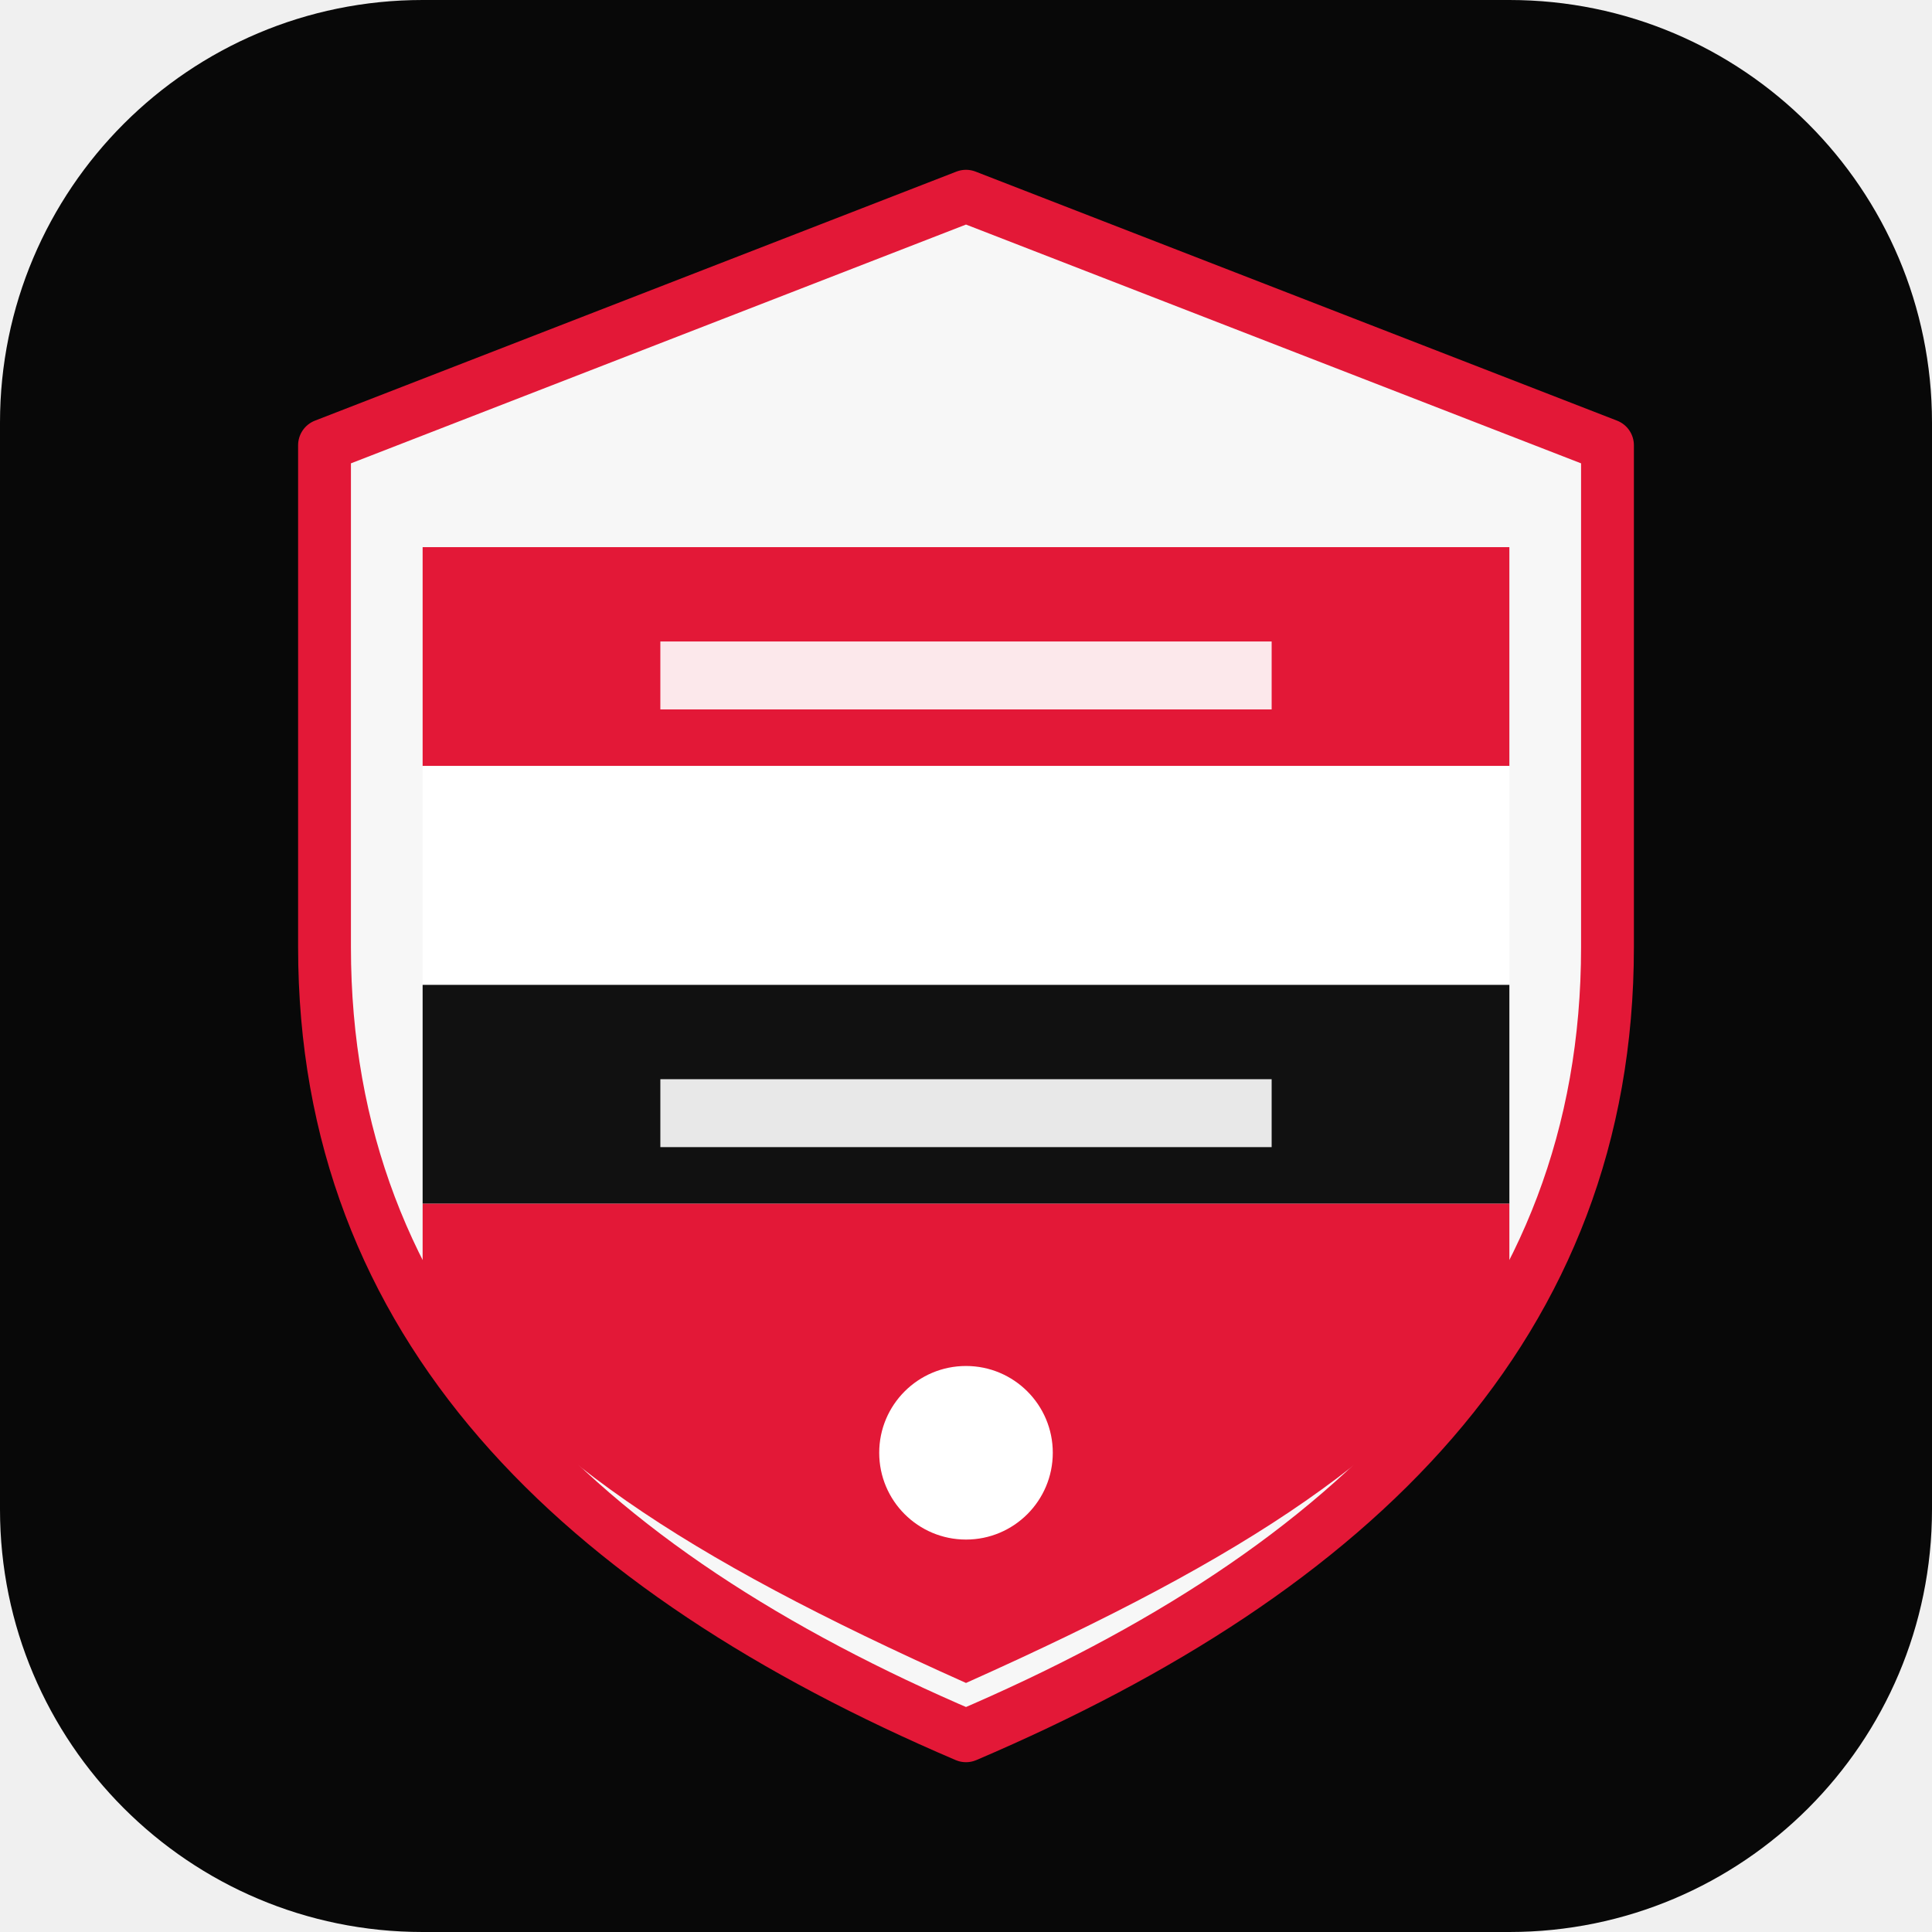
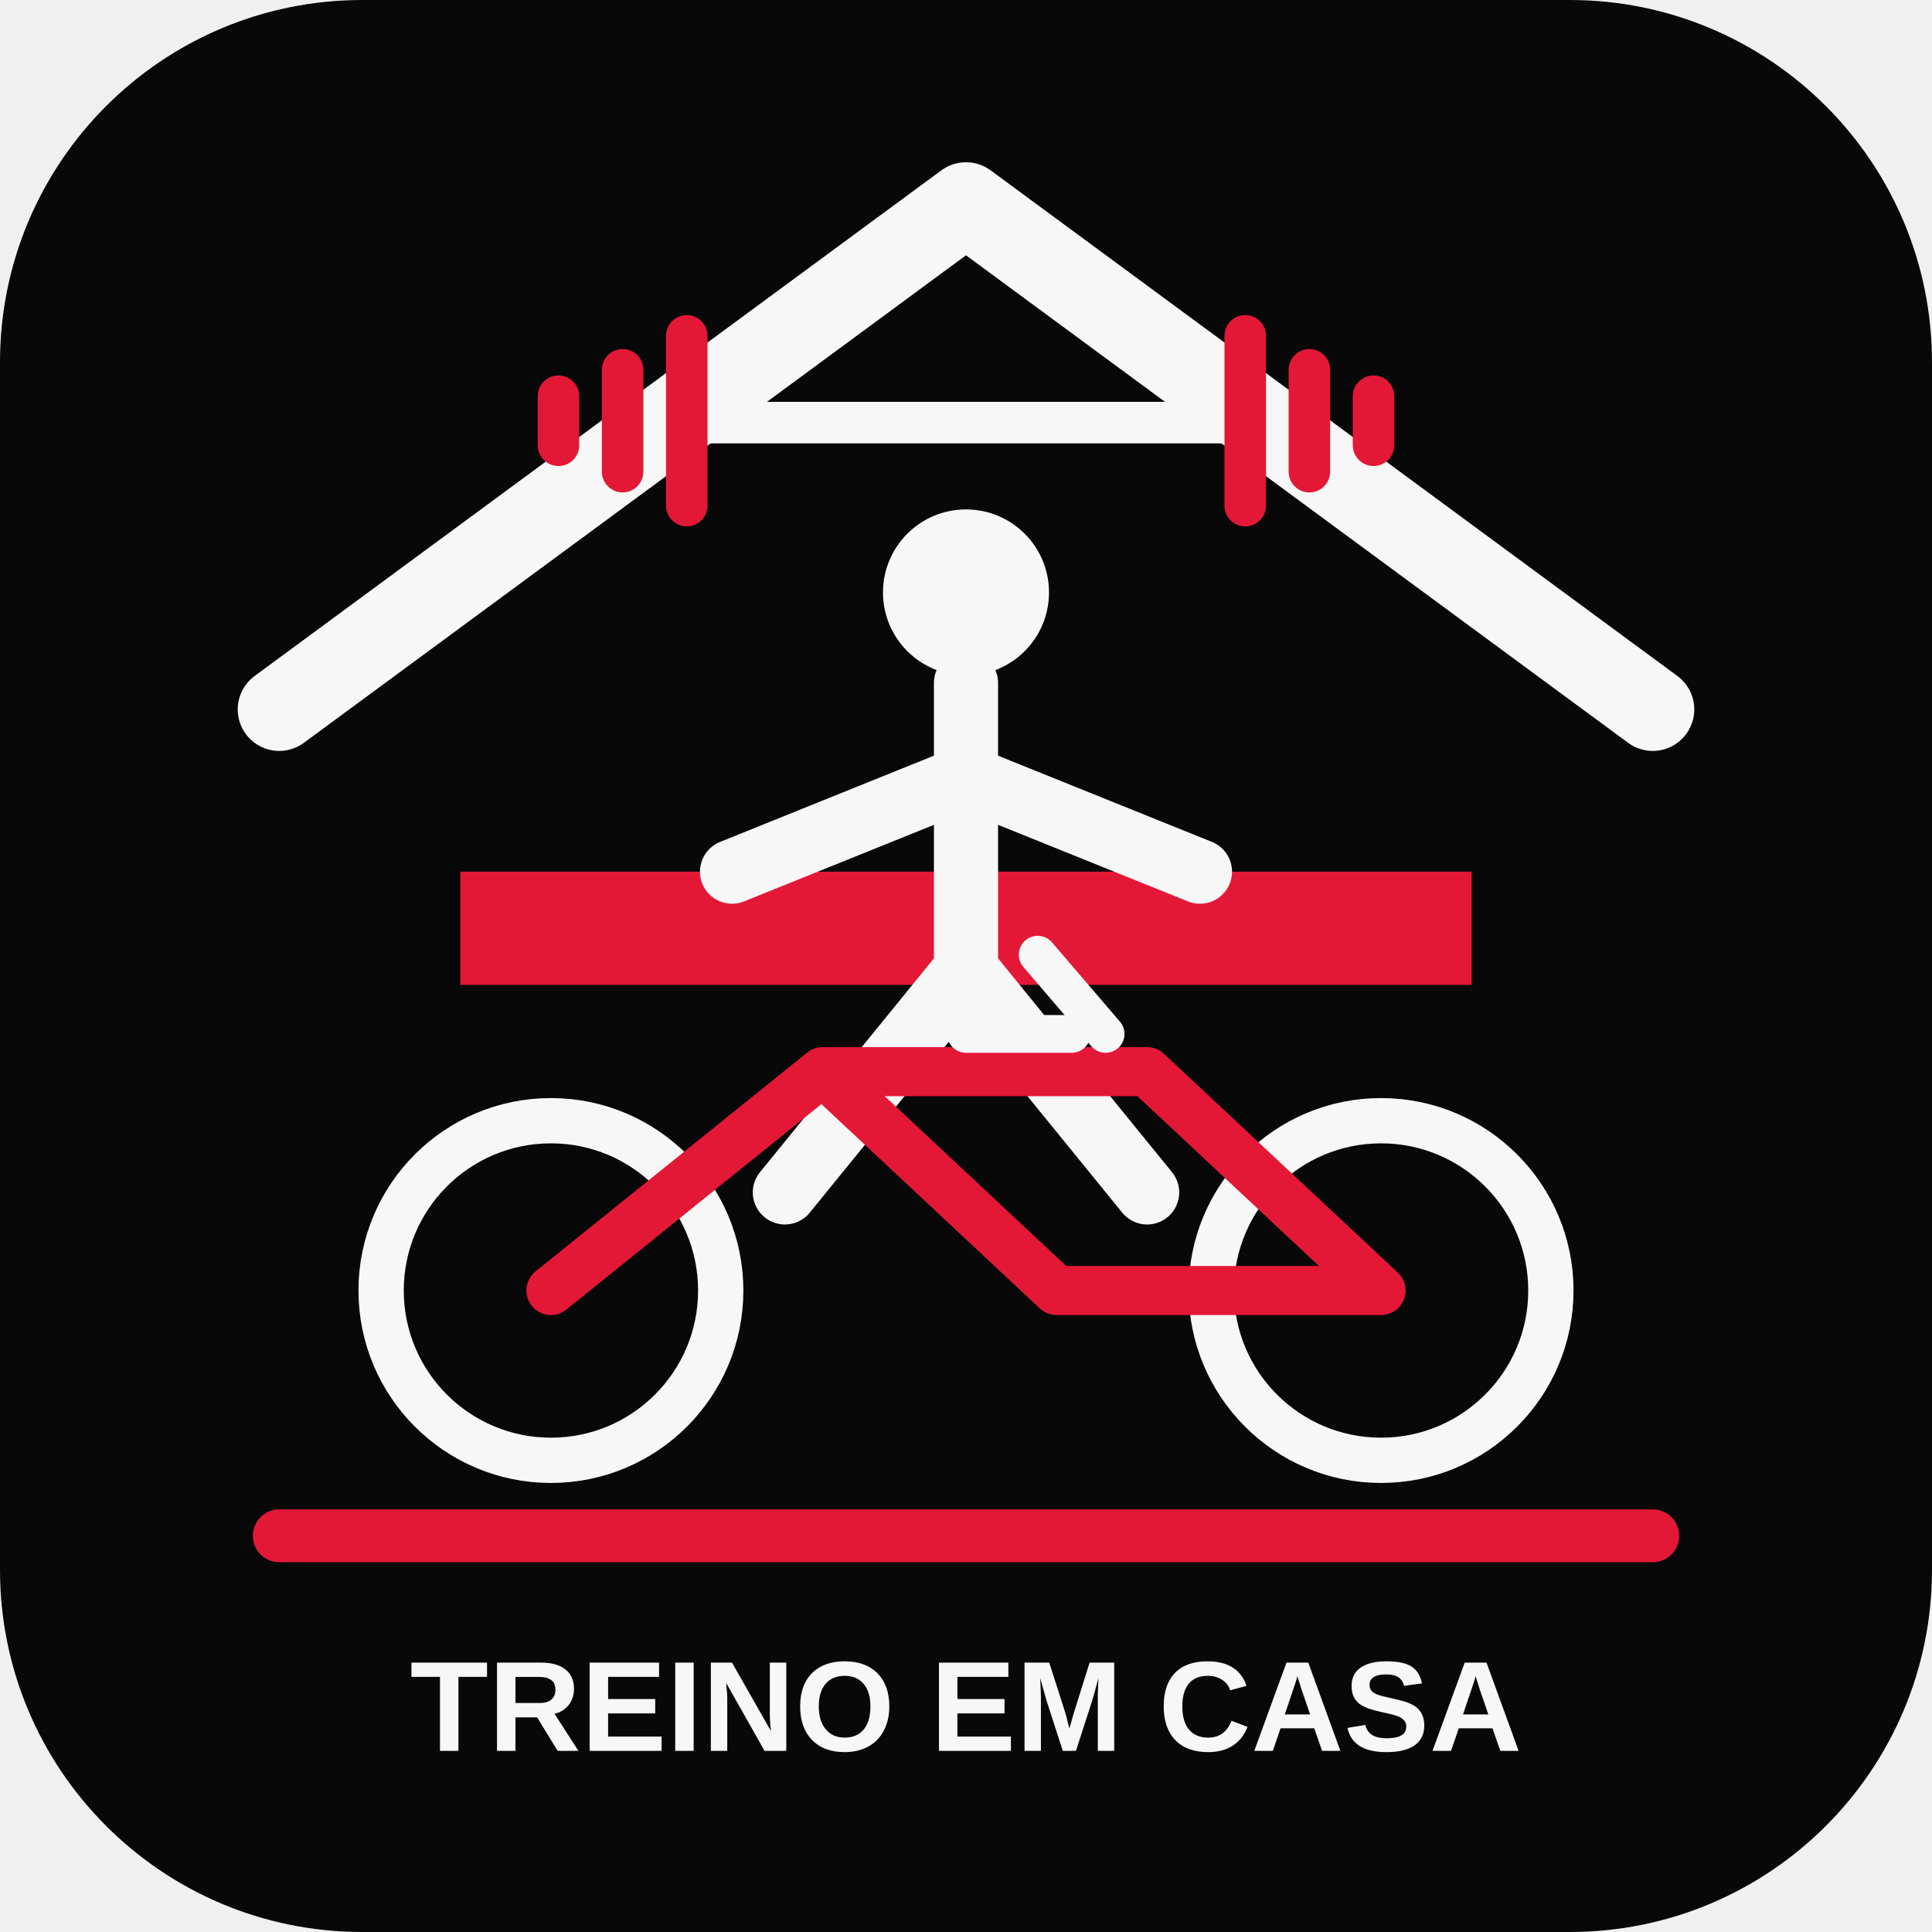
<svg xmlns="http://www.w3.org/2000/svg" viewBox="0 0 512 512">
-   <rect width="512" height="512" rx="112" fill="#080808" />
-   <path d="M256 52 426 118v133c0 100-67 165-170 209C153 416 86 351 86 251V118z" fill="#f7f7f7" stroke="#e31837" stroke-width="14" stroke-linejoin="round" />
-   <path d="M112 145h288v58H112z" fill="#e31837" />
-   <path d="M112 203h288v58H112z" fill="#fff" />
-   <path d="M112 261h288v58H112z" fill="#111" />
-   <path d="M112 319h288v26c-28 40-68 67-144 101-76-34-116-61-144-101z" fill="#e31837" />
-   <path d="M175 170h162v18H175zM175 228h162v18H175zM175 286h162v18H175z" fill="#fff" opacity=".9" />
-   <circle cx="256" cy="385" r="23" fill="#fff" />
+   <rect width="512" height="512" rx="96" fill="#080808" />
+   <path d="M74 188 256 54l182 134" fill="none" stroke="#f7f7f7" stroke-width="22" stroke-linecap="round" stroke-linejoin="round" />
+   <path d="M122 231h268v30H122z" fill="#e31837" />
+   <circle cx="256" cy="157" r="22" fill="#f7f7f7" />
+   <path d="M256 181v76m0-51-62 25m62-25 62 25m-62 26-48 59m48-59 48 59" stroke="#f7f7f7" stroke-width="17" stroke-linecap="round" stroke-linejoin="round" fill="none" />
+   <path d="M171 112h170" stroke="#f7f7f7" stroke-width="11" stroke-linecap="round" />
+   <path d="M182 89v45m-17-36v27m-17-20v13m182-29v45m17-36v27m17-20v13" stroke="#e31837" stroke-width="11" stroke-linecap="round" />
+   <circle cx="146" cy="342" r="45" fill="none" stroke="#f7f7f7" stroke-width="12" />
+   <circle cx="366" cy="342" r="45" fill="none" stroke="#f7f7f7" stroke-width="12" />
+   <path d="m146 342 72-58 62 58h86l-62-58-86 0" fill="none" stroke="#e31837" stroke-width="13" stroke-linecap="round" stroke-linejoin="round" />
+   <path d="M256 274h28m-9-21 18 21" stroke="#f7f7f7" stroke-width="10" stroke-linecap="round" />
+   <path d="M74 407h364" stroke="#e31837" stroke-width="14" stroke-linecap="round" />
+   <text x="256" y="464" text-anchor="middle" fill="#f7f7f7" font-family="Arial,sans-serif" font-size="34" font-weight="900">TREINO EM CASA</text>
</svg>
